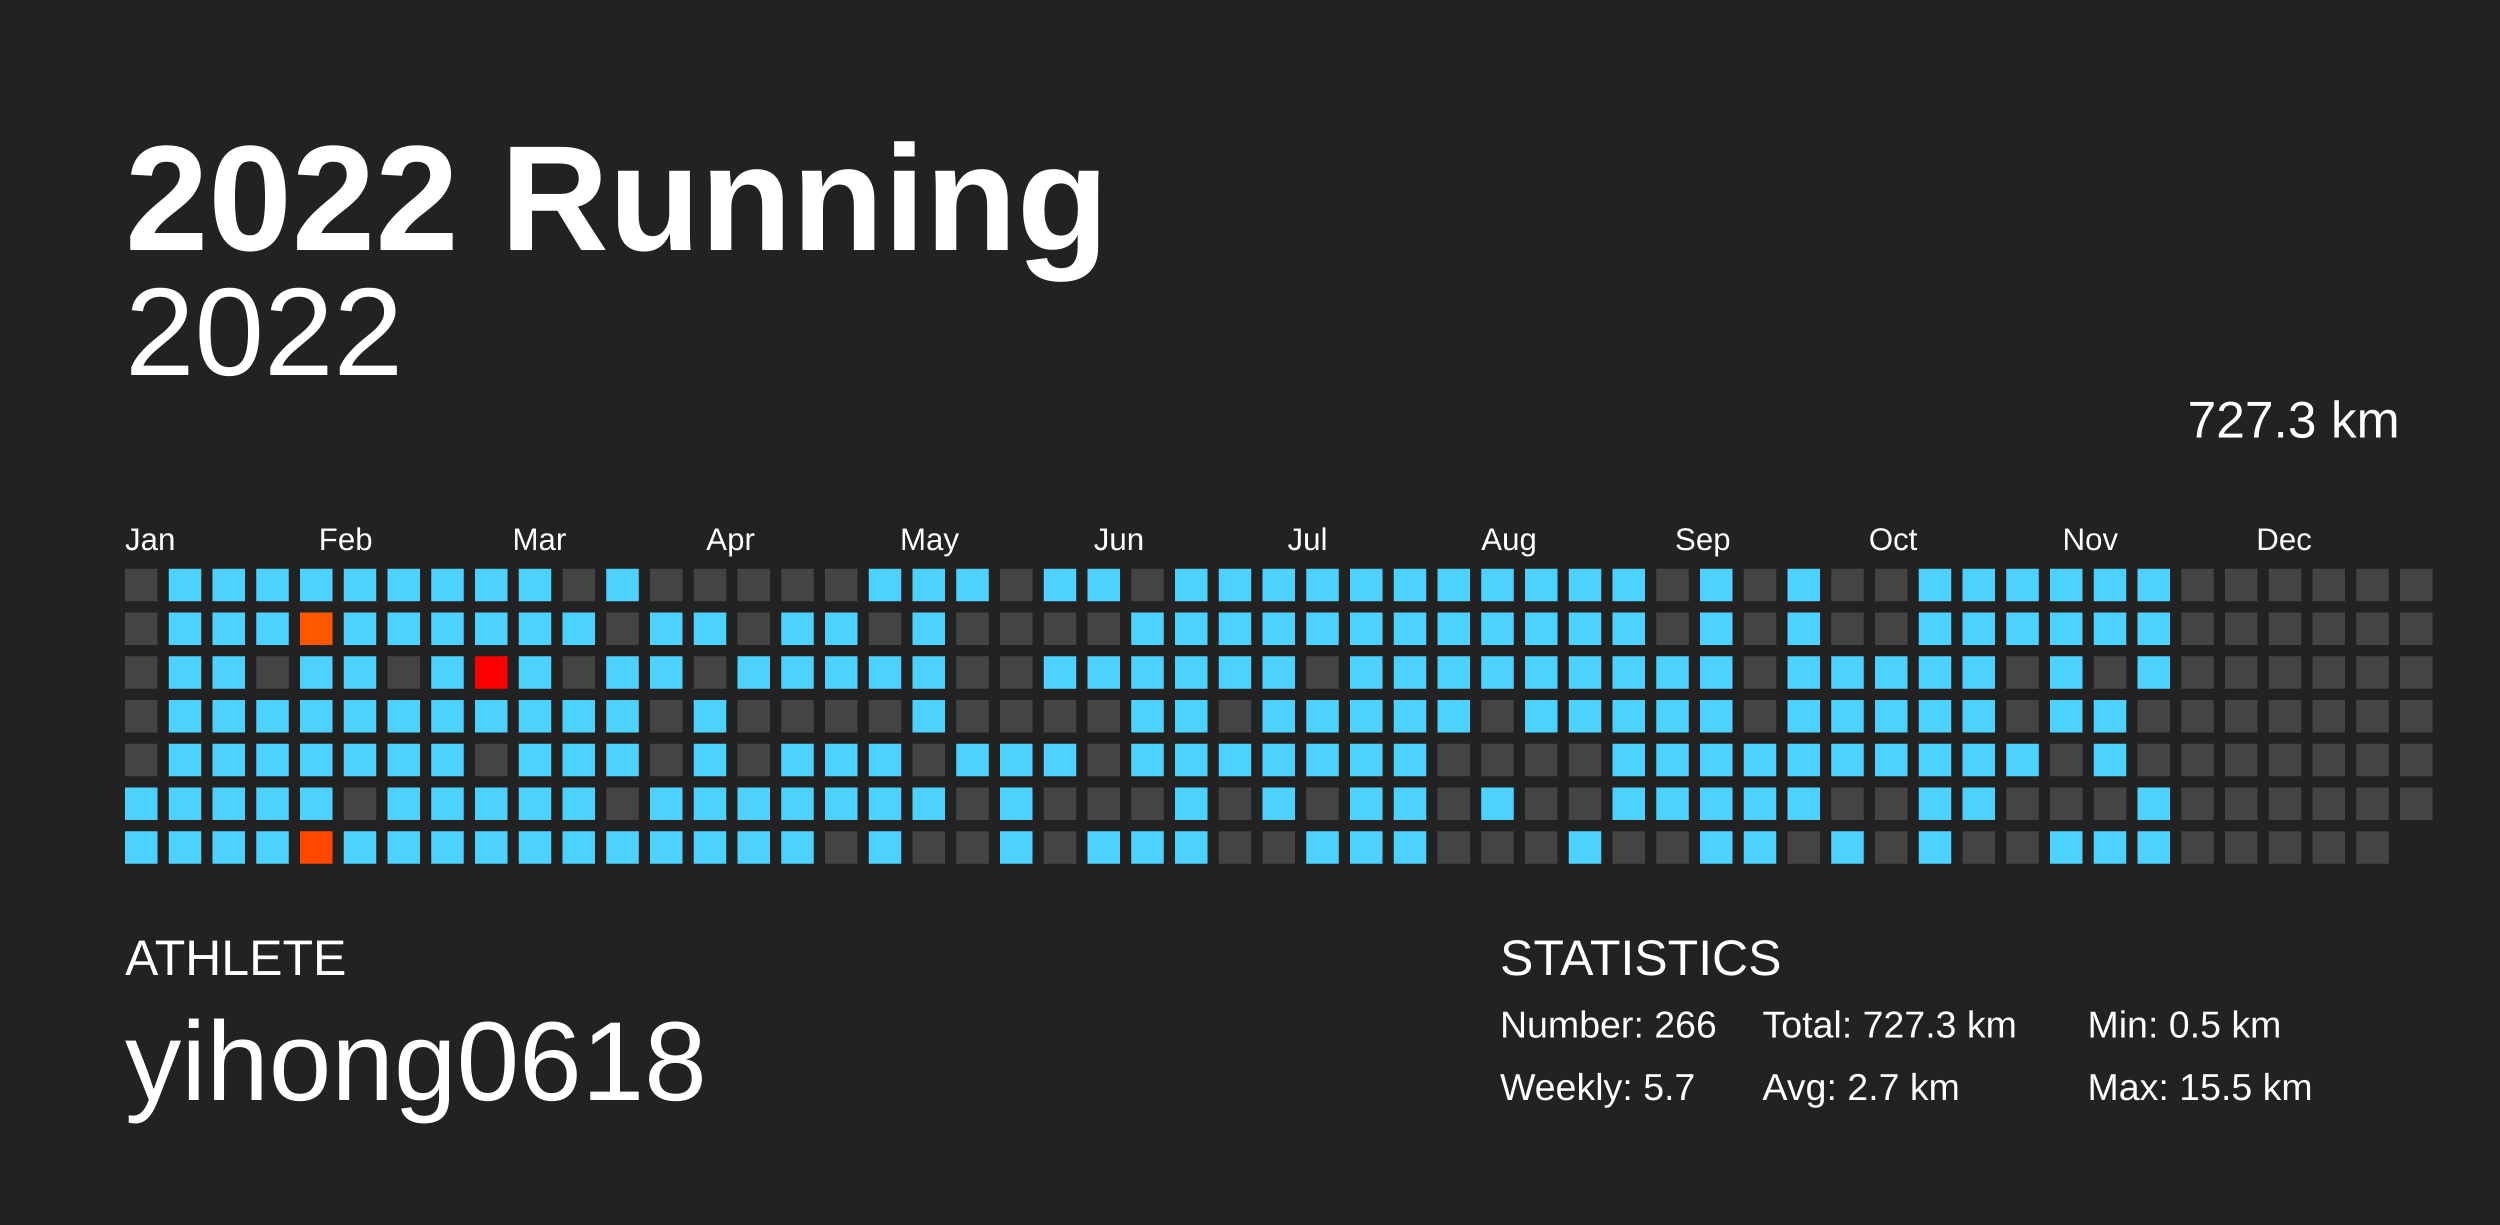
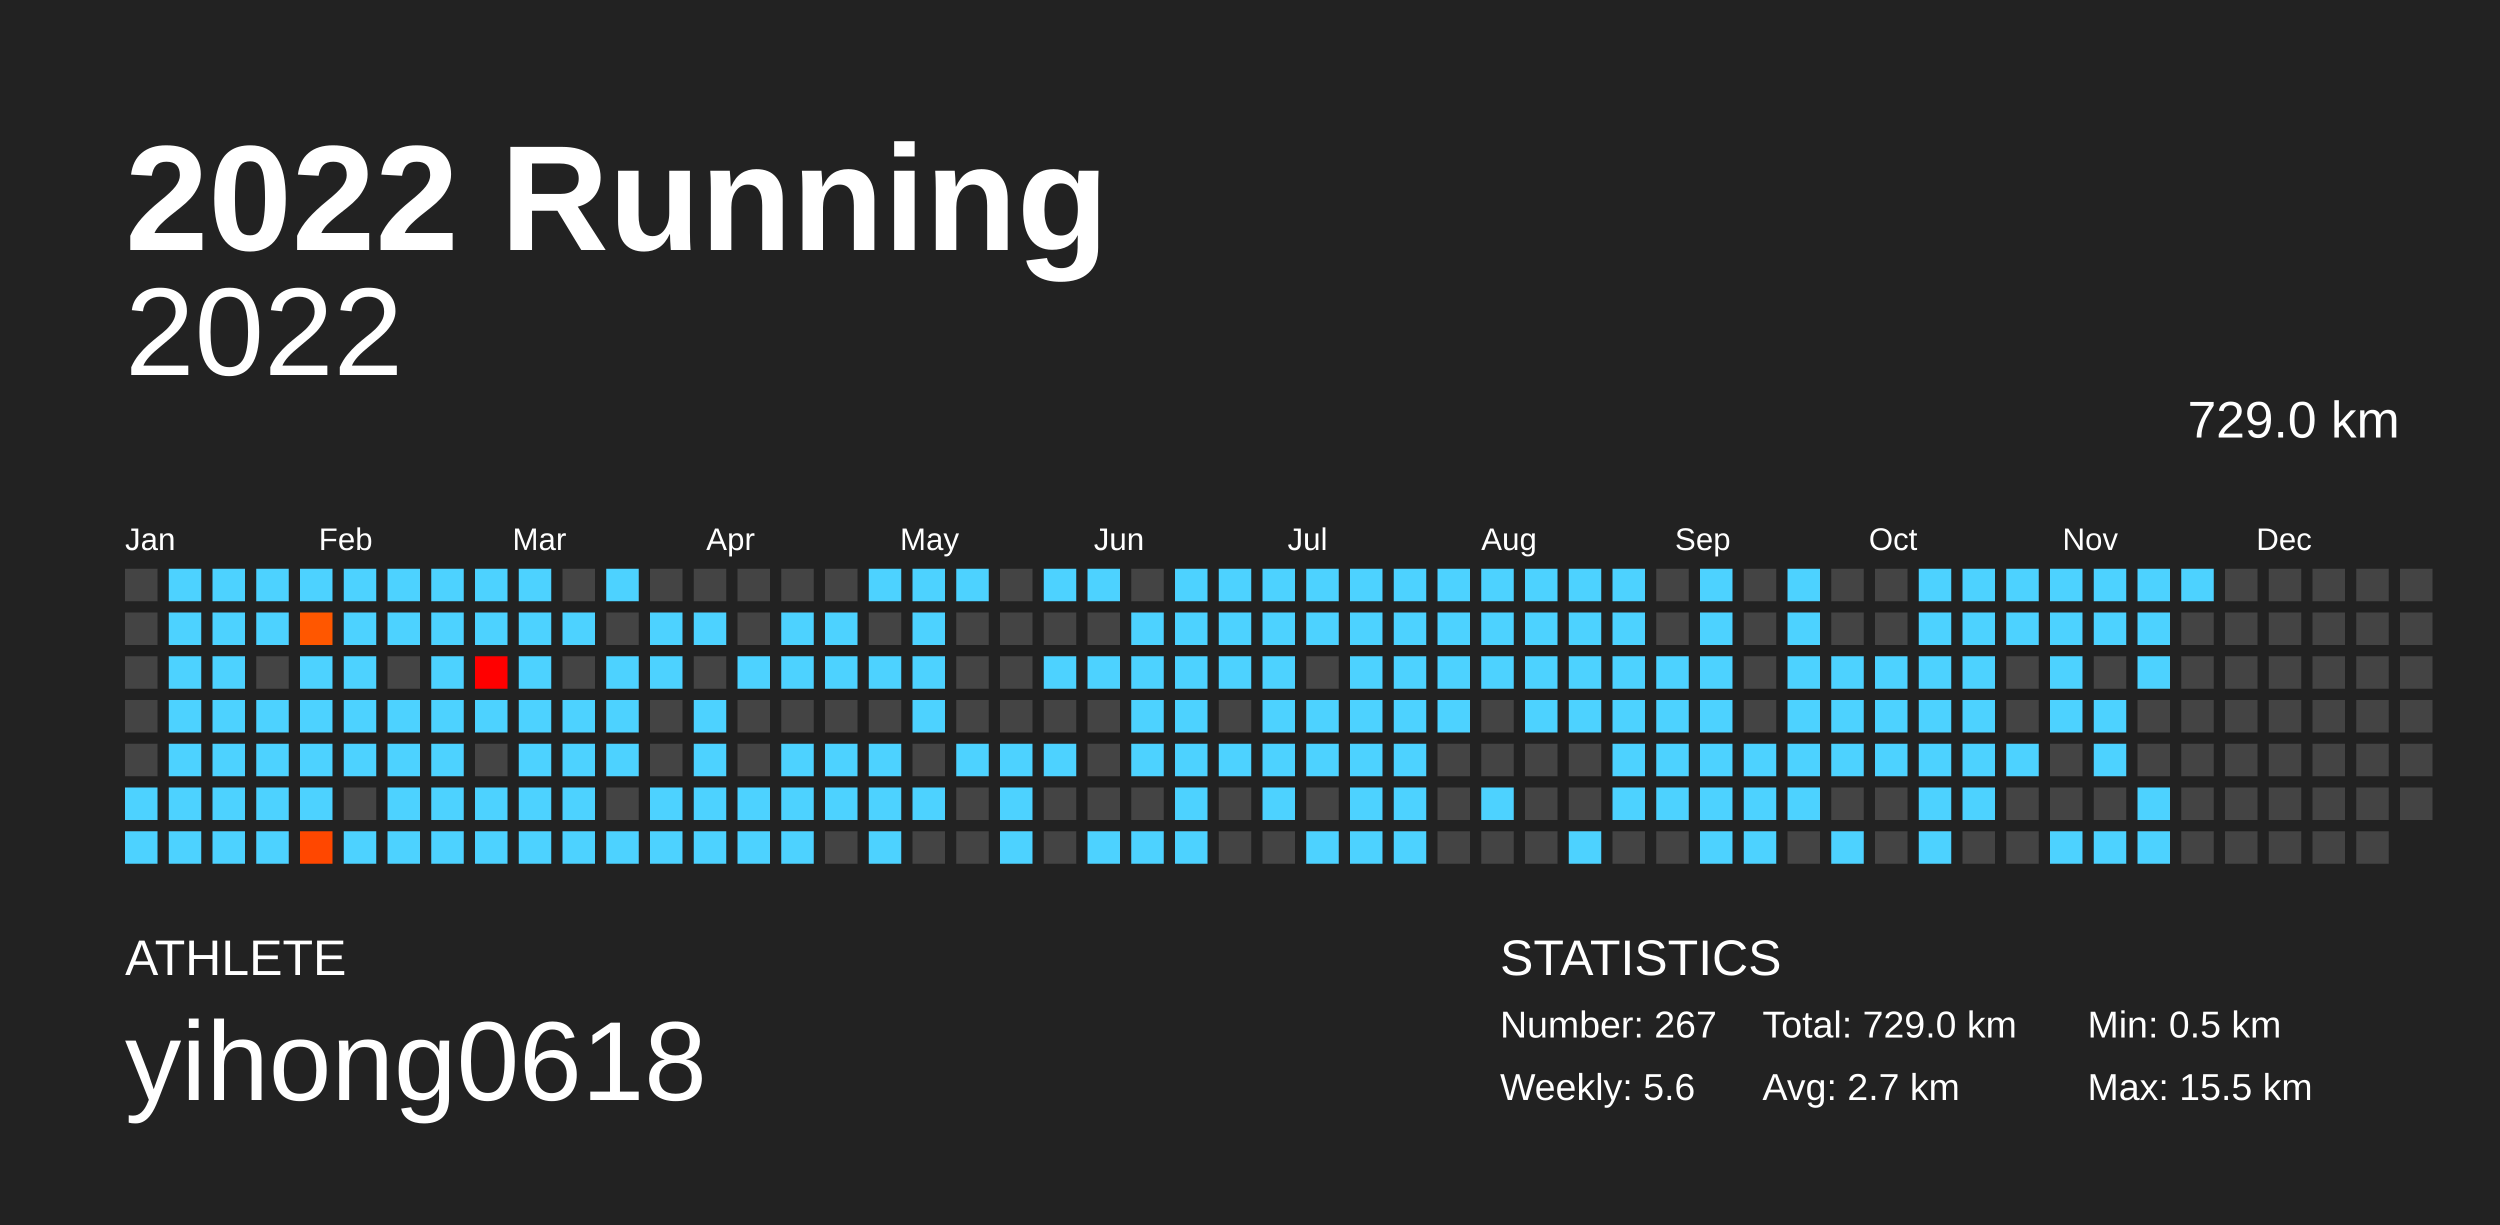
<svg xmlns="http://www.w3.org/2000/svg" baseProfile="full" height="98mm" version="1.1" viewBox="0,0,200,98" width="200mm">
  <defs />
  <rect fill="#222222" height="98" width="200" x="0" y="0" />
  <text fill="#FFFFFF" style="font-size:12px; font-family:Arial; font-weight:bold;" x="10" y="20">2022 Running</text>
  <text fill="#FFFFFF" style="font-size:4px; font-family:Arial" x="10" y="78">ATHLETE</text>
  <text fill="#FFFFFF" style="font-size:9px; font-family:Arial" x="10" y="88">yihong0618</text>
  <text fill="#FFFFFF" style="font-size:4px; font-family:Arial" x="120" y="78">STATISTICS</text>
-   <text fill="#FFFFFF" style="font-size:3px; font-family:Arial" x="120" y="83">Number: 266</text>
-   <text fill="#FFFFFF" style="font-size:3px; font-family:Arial" x="120" y="88">Weekly: 5.7</text>
-   <text fill="#FFFFFF" style="font-size:3px; font-family:Arial" x="141" y="83">Total: 727.3 km</text>
+   <text fill="#FFFFFF" style="font-size:3px; font-family:Arial" x="120" y="83">Number: 267</text>
+   <text fill="#FFFFFF" style="font-size:3px; font-family:Arial" x="120" y="88">Weekly: 5.6</text>
+   <text fill="#FFFFFF" style="font-size:3px; font-family:Arial" x="141" y="83">Total: 729.0 km</text>
  <text fill="#FFFFFF" style="font-size:3px; font-family:Arial" x="141" y="88">Avg: 2.7 km</text>
  <text fill="#FFFFFF" style="font-size:3px; font-family:Arial" x="167" y="83">Min: 0.5 km</text>
  <text fill="#FFFFFF" style="font-size:3px; font-family:Arial" x="167" y="88">Max: 15.5 km</text>
  <text alignment-baseline="hanging" fill="#FFFFFF" style="font-size:10.0px; font-family:Arial;" x="10" y="30">2022</text>
-   <text alignment-baseline="hanging" fill="#FFFFFF" style="font-size:4.125px; font-family:Arial;" x="175" y="35">727.3 km</text>
+   <text alignment-baseline="hanging" fill="#FFFFFF" style="font-size:4.125px; font-family:Arial;" x="175" y="35">729.0 km</text>
  <text fill="#FFFFFF" style="font-size:2.5px; font-family:Arial" x="10.0" y="44">Jan</text>
  <text fill="#FFFFFF" style="font-size:2.5px; font-family:Arial" x="25.5" y="44">Feb</text>
  <text fill="#FFFFFF" style="font-size:2.5px; font-family:Arial" x="41.0" y="44">Mar</text>
  <text fill="#FFFFFF" style="font-size:2.5px; font-family:Arial" x="56.5" y="44">Apr</text>
  <text fill="#FFFFFF" style="font-size:2.5px; font-family:Arial" x="72.0" y="44">May</text>
  <text fill="#FFFFFF" style="font-size:2.5px; font-family:Arial" x="87.5" y="44">Jun</text>
  <text fill="#FFFFFF" style="font-size:2.5px; font-family:Arial" x="103.0" y="44">Jul</text>
  <text fill="#FFFFFF" style="font-size:2.5px; font-family:Arial" x="118.5" y="44">Aug</text>
  <text fill="#FFFFFF" style="font-size:2.5px; font-family:Arial" x="134.0" y="44">Sep</text>
  <text fill="#FFFFFF" style="font-size:2.5px; font-family:Arial" x="149.5" y="44">Oct</text>
  <text fill="#FFFFFF" style="font-size:2.5px; font-family:Arial" x="165.0" y="44">Nov</text>
  <text fill="#FFFFFF" style="font-size:2.5px; font-family:Arial" x="180.5" y="44">Dec</text>
  <rect fill="#444444" height="2.6" width="2.6" x="10.0" y="45.5" />
  <rect fill="#444444" height="2.6" width="2.6" x="10.0" y="49.0" />
  <rect fill="#444444" height="2.6" width="2.6" x="10.0" y="52.5" />
  <rect fill="#444444" height="2.6" width="2.6" x="10.0" y="56.0" />
  <rect fill="#444444" height="2.6" width="2.6" x="10.0" y="59.5" />
  <rect fill="#4dd2ff" height="2.6" width="2.6" x="10.0" y="63.0" />
  <rect fill="#4dd2ff" height="2.6" width="2.6" x="10.0" y="66.5" />
  <rect fill="#4dd2ff" height="2.6" width="2.6" x="13.5" y="45.5" />
  <rect fill="#4dd2ff" height="2.6" width="2.6" x="13.5" y="49.0" />
  <rect fill="#4dd2ff" height="2.6" width="2.6" x="13.5" y="52.5" />
  <rect fill="#4dd2ff" height="2.6" width="2.6" x="13.5" y="56.0" />
  <rect fill="#4dd2ff" height="2.6" width="2.6" x="13.5" y="59.5" />
  <rect fill="#4dd2ff" height="2.6" width="2.6" x="13.5" y="63.0" />
  <rect fill="#4dd2ff" height="2.6" width="2.6" x="13.5" y="66.5" />
  <rect fill="#4dd2ff" height="2.6" width="2.6" x="17.0" y="45.5" />
  <rect fill="#4dd2ff" height="2.6" width="2.6" x="17.0" y="49.0" />
  <rect fill="#4dd2ff" height="2.6" width="2.6" x="17.0" y="52.5" />
  <rect fill="#4dd2ff" height="2.6" width="2.6" x="17.0" y="56.0" />
  <rect fill="#4dd2ff" height="2.6" width="2.6" x="17.0" y="59.5" />
  <rect fill="#4dd2ff" height="2.6" width="2.6" x="17.0" y="63.0" />
  <rect fill="#4dd2ff" height="2.6" width="2.6" x="17.0" y="66.5" />
  <rect fill="#4dd2ff" height="2.6" width="2.6" x="20.5" y="45.5" />
  <rect fill="#4dd2ff" height="2.6" width="2.6" x="20.5" y="49.0" />
  <rect fill="#444444" height="2.6" width="2.6" x="20.5" y="52.5" />
  <rect fill="#4dd2ff" height="2.6" width="2.6" x="20.5" y="56.0" />
  <rect fill="#4dd2ff" height="2.6" width="2.6" x="20.5" y="59.5" />
  <rect fill="#4dd2ff" height="2.6" width="2.6" x="20.5" y="63.0" />
  <rect fill="#4dd2ff" height="2.6" width="2.6" x="20.5" y="66.5" />
  <rect fill="#4dd2ff" height="2.6" width="2.6" x="24.0" y="45.5" />
  <rect fill="#ff5700" height="2.6" width="2.6" x="24.0" y="49.0" />
  <rect fill="#4dd2ff" height="2.6" width="2.6" x="24.0" y="52.5" />
  <rect fill="#4dd2ff" height="2.6" width="2.6" x="24.0" y="56.0" />
  <rect fill="#4dd2ff" height="2.6" width="2.6" x="24.0" y="59.5" />
  <rect fill="#4dd2ff" height="2.6" width="2.6" x="24.0" y="63.0" />
  <rect fill="#ff4700" height="2.6" width="2.6" x="24.0" y="66.5" />
  <rect fill="#4dd2ff" height="2.6" width="2.6" x="27.5" y="45.5" />
  <rect fill="#4dd2ff" height="2.6" width="2.6" x="27.5" y="49.0" />
  <rect fill="#4dd2ff" height="2.6" width="2.6" x="27.5" y="52.5" />
  <rect fill="#4dd2ff" height="2.6" width="2.6" x="27.5" y="56.0" />
  <rect fill="#4dd2ff" height="2.6" width="2.6" x="27.5" y="59.5" />
  <rect fill="#444444" height="2.6" width="2.6" x="27.5" y="63.0" />
  <rect fill="#4dd2ff" height="2.6" width="2.6" x="27.5" y="66.5" />
  <rect fill="#4dd2ff" height="2.6" width="2.6" x="31.0" y="45.5" />
  <rect fill="#4dd2ff" height="2.6" width="2.6" x="31.0" y="49.0" />
  <rect fill="#444444" height="2.6" width="2.6" x="31.0" y="52.5" />
  <rect fill="#4dd2ff" height="2.6" width="2.6" x="31.0" y="56.0" />
  <rect fill="#4dd2ff" height="2.6" width="2.6" x="31.0" y="59.5" />
  <rect fill="#4dd2ff" height="2.6" width="2.6" x="31.0" y="63.0" />
  <rect fill="#4dd2ff" height="2.6" width="2.6" x="31.0" y="66.5" />
  <rect fill="#4dd2ff" height="2.6" width="2.6" x="34.5" y="45.5" />
  <rect fill="#4dd2ff" height="2.6" width="2.6" x="34.5" y="49.0" />
  <rect fill="#4dd2ff" height="2.6" width="2.6" x="34.5" y="52.5" />
  <rect fill="#4dd2ff" height="2.6" width="2.6" x="34.5" y="56.0" />
  <rect fill="#4dd2ff" height="2.6" width="2.6" x="34.5" y="59.5" />
  <rect fill="#4dd2ff" height="2.6" width="2.6" x="34.5" y="63.0" />
  <rect fill="#4dd2ff" height="2.6" width="2.6" x="34.5" y="66.5" />
  <rect fill="#4dd2ff" height="2.6" width="2.6" x="38.0" y="45.5" />
  <rect fill="#4dd2ff" height="2.6" width="2.6" x="38.0" y="49.0" />
  <rect fill="#ff0000" height="2.6" width="2.6" x="38.0" y="52.5" />
  <rect fill="#4dd2ff" height="2.6" width="2.6" x="38.0" y="56.0" />
  <rect fill="#444444" height="2.6" width="2.6" x="38.0" y="59.5" />
  <rect fill="#4dd2ff" height="2.6" width="2.6" x="38.0" y="63.0" />
  <rect fill="#4dd2ff" height="2.6" width="2.6" x="38.0" y="66.5" />
  <rect fill="#4dd2ff" height="2.6" width="2.6" x="41.5" y="45.5" />
  <rect fill="#4dd2ff" height="2.6" width="2.6" x="41.5" y="49.0" />
  <rect fill="#4dd2ff" height="2.6" width="2.6" x="41.5" y="52.5" />
  <rect fill="#4dd2ff" height="2.6" width="2.6" x="41.5" y="56.0" />
  <rect fill="#4dd2ff" height="2.6" width="2.6" x="41.5" y="59.5" />
  <rect fill="#4dd2ff" height="2.6" width="2.6" x="41.5" y="63.0" />
  <rect fill="#4dd2ff" height="2.6" width="2.6" x="41.5" y="66.5" />
  <rect fill="#444444" height="2.6" width="2.6" x="45.0" y="45.5" />
  <rect fill="#4dd2ff" height="2.6" width="2.6" x="45.0" y="49.0" />
  <rect fill="#444444" height="2.6" width="2.6" x="45.0" y="52.5" />
  <rect fill="#4dd2ff" height="2.6" width="2.6" x="45.0" y="56.0" />
  <rect fill="#4dd2ff" height="2.6" width="2.6" x="45.0" y="59.5" />
  <rect fill="#4dd2ff" height="2.6" width="2.6" x="45.0" y="63.0" />
  <rect fill="#4dd2ff" height="2.6" width="2.6" x="45.0" y="66.5" />
  <rect fill="#4dd2ff" height="2.6" width="2.6" x="48.5" y="45.5" />
  <rect fill="#444444" height="2.6" width="2.6" x="48.5" y="49.0" />
  <rect fill="#4dd2ff" height="2.6" width="2.6" x="48.5" y="52.5" />
  <rect fill="#4dd2ff" height="2.6" width="2.6" x="48.5" y="56.0" />
  <rect fill="#4dd2ff" height="2.6" width="2.6" x="48.5" y="59.5" />
  <rect fill="#444444" height="2.6" width="2.6" x="48.5" y="63.0" />
  <rect fill="#4dd2ff" height="2.6" width="2.6" x="48.5" y="66.5" />
  <rect fill="#444444" height="2.6" width="2.6" x="52.0" y="45.5" />
  <rect fill="#4dd2ff" height="2.6" width="2.6" x="52.0" y="49.0" />
  <rect fill="#4dd2ff" height="2.6" width="2.6" x="52.0" y="52.5" />
  <rect fill="#444444" height="2.6" width="2.6" x="52.0" y="56.0" />
  <rect fill="#444444" height="2.6" width="2.6" x="52.0" y="59.5" />
  <rect fill="#4dd2ff" height="2.6" width="2.6" x="52.0" y="63.0" />
  <rect fill="#4dd2ff" height="2.6" width="2.6" x="52.0" y="66.5" />
  <rect fill="#444444" height="2.6" width="2.6" x="55.5" y="45.5" />
  <rect fill="#4dd2ff" height="2.6" width="2.6" x="55.5" y="49.0" />
  <rect fill="#444444" height="2.6" width="2.6" x="55.5" y="52.5" />
  <rect fill="#4dd2ff" height="2.6" width="2.6" x="55.5" y="56.0" />
  <rect fill="#4dd2ff" height="2.6" width="2.6" x="55.5" y="59.5" />
  <rect fill="#4dd2ff" height="2.6" width="2.6" x="55.5" y="63.0" />
  <rect fill="#4dd2ff" height="2.6" width="2.6" x="55.5" y="66.5" />
  <rect fill="#444444" height="2.6" width="2.6" x="59.0" y="45.5" />
  <rect fill="#444444" height="2.6" width="2.6" x="59.0" y="49.0" />
  <rect fill="#4dd2ff" height="2.6" width="2.6" x="59.0" y="52.5" />
  <rect fill="#444444" height="2.6" width="2.6" x="59.0" y="56.0" />
  <rect fill="#444444" height="2.6" width="2.6" x="59.0" y="59.5" />
  <rect fill="#4dd2ff" height="2.6" width="2.6" x="59.0" y="63.0" />
  <rect fill="#4dd2ff" height="2.6" width="2.6" x="59.0" y="66.5" />
  <rect fill="#444444" height="2.6" width="2.6" x="62.5" y="45.5" />
  <rect fill="#4dd2ff" height="2.6" width="2.6" x="62.5" y="49.0" />
  <rect fill="#4dd2ff" height="2.6" width="2.6" x="62.5" y="52.5" />
  <rect fill="#444444" height="2.6" width="2.6" x="62.5" y="56.0" />
  <rect fill="#4dd2ff" height="2.6" width="2.6" x="62.5" y="59.5" />
  <rect fill="#4dd2ff" height="2.6" width="2.6" x="62.5" y="63.0" />
  <rect fill="#4dd2ff" height="2.6" width="2.6" x="62.5" y="66.5" />
  <rect fill="#444444" height="2.6" width="2.6" x="66.0" y="45.5" />
  <rect fill="#4dd2ff" height="2.6" width="2.6" x="66.0" y="49.0" />
  <rect fill="#4dd2ff" height="2.6" width="2.6" x="66.0" y="52.5" />
  <rect fill="#444444" height="2.6" width="2.6" x="66.0" y="56.0" />
  <rect fill="#4dd2ff" height="2.6" width="2.6" x="66.0" y="59.5" />
  <rect fill="#4dd2ff" height="2.6" width="2.6" x="66.0" y="63.0" />
  <rect fill="#444444" height="2.6" width="2.6" x="66.0" y="66.5" />
  <rect fill="#4dd2ff" height="2.6" width="2.6" x="69.5" y="45.5" />
  <rect fill="#444444" height="2.6" width="2.6" x="69.5" y="49.0" />
  <rect fill="#4dd2ff" height="2.6" width="2.6" x="69.5" y="52.5" />
  <rect fill="#444444" height="2.6" width="2.6" x="69.5" y="56.0" />
  <rect fill="#4dd2ff" height="2.6" width="2.6" x="69.5" y="59.5" />
  <rect fill="#4dd2ff" height="2.6" width="2.6" x="69.5" y="63.0" />
  <rect fill="#4dd2ff" height="2.6" width="2.6" x="69.5" y="66.5" />
  <rect fill="#4dd2ff" height="2.6" width="2.6" x="73.0" y="45.5" />
  <rect fill="#4dd2ff" height="2.6" width="2.6" x="73.0" y="49.0" />
  <rect fill="#4dd2ff" height="2.6" width="2.6" x="73.0" y="52.5" />
  <rect fill="#4dd2ff" height="2.6" width="2.6" x="73.0" y="56.0" />
  <rect fill="#444444" height="2.6" width="2.6" x="73.0" y="59.5" />
  <rect fill="#4dd2ff" height="2.6" width="2.6" x="73.0" y="63.0" />
  <rect fill="#444444" height="2.6" width="2.6" x="73.0" y="66.5" />
  <rect fill="#4dd2ff" height="2.6" width="2.6" x="76.5" y="45.5" />
  <rect fill="#444444" height="2.6" width="2.6" x="76.5" y="49.0" />
  <rect fill="#444444" height="2.6" width="2.6" x="76.5" y="52.5" />
  <rect fill="#444444" height="2.6" width="2.6" x="76.5" y="56.0" />
  <rect fill="#4dd2ff" height="2.6" width="2.6" x="76.5" y="59.5" />
  <rect fill="#444444" height="2.6" width="2.6" x="76.5" y="63.0" />
  <rect fill="#444444" height="2.6" width="2.6" x="76.5" y="66.5" />
  <rect fill="#444444" height="2.6" width="2.6" x="80.0" y="45.5" />
  <rect fill="#444444" height="2.6" width="2.6" x="80.0" y="49.0" />
  <rect fill="#444444" height="2.6" width="2.6" x="80.0" y="52.5" />
  <rect fill="#444444" height="2.6" width="2.6" x="80.0" y="56.0" />
  <rect fill="#4dd2ff" height="2.6" width="2.6" x="80.0" y="59.5" />
  <rect fill="#4dd2ff" height="2.6" width="2.6" x="80.0" y="63.0" />
  <rect fill="#4dd2ff" height="2.6" width="2.6" x="80.0" y="66.5" />
  <rect fill="#4dd2ff" height="2.6" width="2.6" x="83.5" y="45.5" />
  <rect fill="#444444" height="2.6" width="2.6" x="83.5" y="49.0" />
  <rect fill="#4dd2ff" height="2.6" width="2.6" x="83.5" y="52.5" />
  <rect fill="#444444" height="2.6" width="2.6" x="83.5" y="56.0" />
  <rect fill="#4dd2ff" height="2.6" width="2.6" x="83.5" y="59.5" />
  <rect fill="#444444" height="2.6" width="2.6" x="83.5" y="63.0" />
  <rect fill="#444444" height="2.6" width="2.6" x="83.5" y="66.5" />
  <rect fill="#4dd2ff" height="2.6" width="2.6" x="87.0" y="45.5" />
  <rect fill="#444444" height="2.6" width="2.6" x="87.0" y="49.0" />
  <rect fill="#4dd2ff" height="2.6" width="2.6" x="87.0" y="52.5" />
  <rect fill="#444444" height="2.6" width="2.6" x="87.0" y="56.0" />
  <rect fill="#444444" height="2.6" width="2.6" x="87.0" y="59.5" />
  <rect fill="#444444" height="2.6" width="2.6" x="87.0" y="63.0" />
  <rect fill="#4dd2ff" height="2.6" width="2.6" x="87.0" y="66.5" />
  <rect fill="#444444" height="2.6" width="2.6" x="90.5" y="45.5" />
  <rect fill="#4dd2ff" height="2.6" width="2.6" x="90.5" y="49.0" />
  <rect fill="#4dd2ff" height="2.6" width="2.6" x="90.5" y="52.5" />
  <rect fill="#4dd2ff" height="2.6" width="2.6" x="90.5" y="56.0" />
  <rect fill="#4dd2ff" height="2.6" width="2.6" x="90.5" y="59.5" />
  <rect fill="#444444" height="2.6" width="2.6" x="90.5" y="63.0" />
  <rect fill="#4dd2ff" height="2.6" width="2.6" x="90.5" y="66.5" />
  <rect fill="#4dd2ff" height="2.6" width="2.6" x="94.0" y="45.5" />
  <rect fill="#4dd2ff" height="2.6" width="2.6" x="94.0" y="49.0" />
  <rect fill="#4dd2ff" height="2.6" width="2.6" x="94.0" y="52.5" />
  <rect fill="#4dd2ff" height="2.6" width="2.6" x="94.0" y="56.0" />
  <rect fill="#4dd2ff" height="2.6" width="2.6" x="94.0" y="59.5" />
  <rect fill="#4dd2ff" height="2.6" width="2.6" x="94.0" y="63.0" />
  <rect fill="#4dd2ff" height="2.6" width="2.6" x="94.0" y="66.5" />
  <rect fill="#4dd2ff" height="2.6" width="2.6" x="97.5" y="45.5" />
  <rect fill="#4dd2ff" height="2.6" width="2.6" x="97.5" y="49.0" />
  <rect fill="#4dd2ff" height="2.6" width="2.6" x="97.5" y="52.5" />
  <rect fill="#444444" height="2.6" width="2.6" x="97.5" y="56.0" />
  <rect fill="#4dd2ff" height="2.6" width="2.6" x="97.5" y="59.5" />
  <rect fill="#444444" height="2.6" width="2.6" x="97.5" y="63.0" />
  <rect fill="#444444" height="2.6" width="2.6" x="97.5" y="66.5" />
  <rect fill="#4dd2ff" height="2.6" width="2.6" x="101.0" y="45.5" />
  <rect fill="#4dd2ff" height="2.6" width="2.6" x="101.0" y="49.0" />
  <rect fill="#4dd2ff" height="2.6" width="2.6" x="101.0" y="52.5" />
  <rect fill="#4dd2ff" height="2.6" width="2.6" x="101.0" y="56.0" />
  <rect fill="#4dd2ff" height="2.6" width="2.6" x="101.0" y="59.5" />
  <rect fill="#4dd2ff" height="2.6" width="2.6" x="101.0" y="63.0" />
  <rect fill="#444444" height="2.6" width="2.6" x="101.0" y="66.5" />
  <rect fill="#4dd2ff" height="2.6" width="2.6" x="104.5" y="45.5" />
  <rect fill="#4dd2ff" height="2.6" width="2.6" x="104.5" y="49.0" />
  <rect fill="#444444" height="2.6" width="2.6" x="104.5" y="52.5" />
  <rect fill="#4dd2ff" height="2.6" width="2.6" x="104.5" y="56.0" />
  <rect fill="#4dd2ff" height="2.6" width="2.6" x="104.5" y="59.5" />
  <rect fill="#444444" height="2.6" width="2.6" x="104.5" y="63.0" />
  <rect fill="#4dd2ff" height="2.6" width="2.6" x="104.5" y="66.5" />
  <rect fill="#4dd2ff" height="2.6" width="2.6" x="108.0" y="45.5" />
  <rect fill="#4dd2ff" height="2.6" width="2.6" x="108.0" y="49.0" />
  <rect fill="#4dd2ff" height="2.6" width="2.6" x="108.0" y="52.5" />
  <rect fill="#4dd2ff" height="2.6" width="2.6" x="108.0" y="56.0" />
  <rect fill="#4dd2ff" height="2.6" width="2.6" x="108.0" y="59.5" />
  <rect fill="#4dd2ff" height="2.6" width="2.6" x="108.0" y="63.0" />
  <rect fill="#4dd2ff" height="2.6" width="2.6" x="108.0" y="66.5" />
  <rect fill="#4dd2ff" height="2.6" width="2.6" x="111.5" y="45.5" />
  <rect fill="#4dd2ff" height="2.6" width="2.6" x="111.5" y="49.0" />
  <rect fill="#4dd2ff" height="2.6" width="2.6" x="111.5" y="52.5" />
  <rect fill="#4dd2ff" height="2.6" width="2.6" x="111.5" y="56.0" />
  <rect fill="#4dd2ff" height="2.6" width="2.6" x="111.5" y="59.5" />
  <rect fill="#4dd2ff" height="2.6" width="2.6" x="111.5" y="63.0" />
  <rect fill="#4dd2ff" height="2.6" width="2.6" x="111.5" y="66.5" />
  <rect fill="#4dd2ff" height="2.6" width="2.6" x="115.0" y="45.5" />
  <rect fill="#4dd2ff" height="2.6" width="2.6" x="115.0" y="49.0" />
  <rect fill="#4dd2ff" height="2.6" width="2.6" x="115.0" y="52.5" />
  <rect fill="#4dd2ff" height="2.6" width="2.6" x="115.0" y="56.0" />
  <rect fill="#444444" height="2.6" width="2.6" x="115.0" y="59.5" />
  <rect fill="#444444" height="2.6" width="2.6" x="115.0" y="63.0" />
  <rect fill="#444444" height="2.6" width="2.6" x="115.0" y="66.5" />
  <rect fill="#4dd2ff" height="2.6" width="2.6" x="118.5" y="45.5" />
  <rect fill="#4dd2ff" height="2.6" width="2.6" x="118.5" y="49.0" />
  <rect fill="#4dd2ff" height="2.6" width="2.6" x="118.5" y="52.5" />
  <rect fill="#444444" height="2.6" width="2.6" x="118.5" y="56.0" />
  <rect fill="#444444" height="2.6" width="2.6" x="118.5" y="59.5" />
  <rect fill="#4dd2ff" height="2.6" width="2.6" x="118.5" y="63.0" />
  <rect fill="#444444" height="2.6" width="2.6" x="118.5" y="66.5" />
  <rect fill="#4dd2ff" height="2.6" width="2.6" x="122.0" y="45.5" />
  <rect fill="#4dd2ff" height="2.6" width="2.6" x="122.0" y="49.0" />
  <rect fill="#4dd2ff" height="2.6" width="2.6" x="122.0" y="52.5" />
  <rect fill="#4dd2ff" height="2.6" width="2.6" x="122.0" y="56.0" />
  <rect fill="#444444" height="2.6" width="2.6" x="122.0" y="59.5" />
  <rect fill="#444444" height="2.6" width="2.6" x="122.0" y="63.0" />
  <rect fill="#444444" height="2.6" width="2.6" x="122.0" y="66.5" />
  <rect fill="#4dd2ff" height="2.6" width="2.6" x="125.5" y="45.5" />
  <rect fill="#4dd2ff" height="2.6" width="2.6" x="125.5" y="49.0" />
  <rect fill="#4dd2ff" height="2.6" width="2.6" x="125.5" y="52.5" />
  <rect fill="#4dd2ff" height="2.6" width="2.6" x="125.5" y="56.0" />
  <rect fill="#444444" height="2.6" width="2.6" x="125.5" y="59.5" />
  <rect fill="#444444" height="2.6" width="2.6" x="125.5" y="63.0" />
  <rect fill="#4dd2ff" height="2.6" width="2.6" x="125.5" y="66.5" />
  <rect fill="#4dd2ff" height="2.6" width="2.6" x="129.0" y="45.5" />
  <rect fill="#4dd2ff" height="2.6" width="2.6" x="129.0" y="49.0" />
  <rect fill="#4dd2ff" height="2.6" width="2.6" x="129.0" y="52.5" />
  <rect fill="#4dd2ff" height="2.6" width="2.6" x="129.0" y="56.0" />
  <rect fill="#4dd2ff" height="2.6" width="2.6" x="129.0" y="59.5" />
  <rect fill="#4dd2ff" height="2.6" width="2.6" x="129.0" y="63.0" />
  <rect fill="#444444" height="2.6" width="2.6" x="129.0" y="66.5" />
  <rect fill="#444444" height="2.6" width="2.6" x="132.5" y="45.5" />
  <rect fill="#444444" height="2.6" width="2.6" x="132.5" y="49.0" />
  <rect fill="#4dd2ff" height="2.6" width="2.6" x="132.5" y="52.5" />
  <rect fill="#4dd2ff" height="2.6" width="2.6" x="132.5" y="56.0" />
  <rect fill="#4dd2ff" height="2.6" width="2.6" x="132.5" y="59.5" />
  <rect fill="#4dd2ff" height="2.6" width="2.6" x="132.5" y="63.0" />
  <rect fill="#444444" height="2.6" width="2.6" x="132.5" y="66.5" />
  <rect fill="#4dd2ff" height="2.6" width="2.6" x="136.0" y="45.5" />
  <rect fill="#4dd2ff" height="2.6" width="2.6" x="136.0" y="49.0" />
  <rect fill="#4dd2ff" height="2.6" width="2.6" x="136.0" y="52.5" />
  <rect fill="#4dd2ff" height="2.6" width="2.6" x="136.0" y="56.0" />
  <rect fill="#4dd2ff" height="2.6" width="2.6" x="136.0" y="59.5" />
  <rect fill="#4dd2ff" height="2.6" width="2.6" x="136.0" y="63.0" />
  <rect fill="#4dd2ff" height="2.6" width="2.6" x="136.0" y="66.5" />
  <rect fill="#444444" height="2.6" width="2.6" x="139.5" y="45.5" />
  <rect fill="#444444" height="2.6" width="2.6" x="139.5" y="49.0" />
  <rect fill="#444444" height="2.6" width="2.6" x="139.5" y="52.5" />
  <rect fill="#444444" height="2.6" width="2.6" x="139.5" y="56.0" />
  <rect fill="#4dd2ff" height="2.6" width="2.6" x="139.5" y="59.5" />
  <rect fill="#4dd2ff" height="2.6" width="2.6" x="139.5" y="63.0" />
  <rect fill="#4dd2ff" height="2.6" width="2.6" x="139.5" y="66.5" />
  <rect fill="#4dd2ff" height="2.6" width="2.6" x="143.0" y="45.5" />
  <rect fill="#4dd2ff" height="2.6" width="2.6" x="143.0" y="49.0" />
  <rect fill="#4dd2ff" height="2.6" width="2.6" x="143.0" y="52.5" />
  <rect fill="#4dd2ff" height="2.6" width="2.6" x="143.0" y="56.0" />
  <rect fill="#4dd2ff" height="2.6" width="2.6" x="143.0" y="59.5" />
  <rect fill="#4dd2ff" height="2.6" width="2.6" x="143.0" y="63.0" />
  <rect fill="#444444" height="2.6" width="2.6" x="143.0" y="66.5" />
  <rect fill="#444444" height="2.6" width="2.6" x="146.5" y="45.5" />
  <rect fill="#444444" height="2.6" width="2.6" x="146.5" y="49.0" />
  <rect fill="#4dd2ff" height="2.6" width="2.6" x="146.5" y="52.5" />
  <rect fill="#4dd2ff" height="2.6" width="2.6" x="146.5" y="56.0" />
  <rect fill="#4dd2ff" height="2.6" width="2.6" x="146.5" y="59.5" />
  <rect fill="#444444" height="2.6" width="2.6" x="146.5" y="63.0" />
  <rect fill="#4dd2ff" height="2.6" width="2.6" x="146.5" y="66.5" />
  <rect fill="#444444" height="2.6" width="2.6" x="150.0" y="45.5" />
  <rect fill="#444444" height="2.6" width="2.6" x="150.0" y="49.0" />
  <rect fill="#4dd2ff" height="2.6" width="2.6" x="150.0" y="52.5" />
  <rect fill="#4dd2ff" height="2.6" width="2.6" x="150.0" y="56.0" />
  <rect fill="#4dd2ff" height="2.6" width="2.6" x="150.0" y="59.5" />
  <rect fill="#444444" height="2.6" width="2.6" x="150.0" y="63.0" />
  <rect fill="#444444" height="2.6" width="2.6" x="150.0" y="66.5" />
  <rect fill="#4dd2ff" height="2.6" width="2.6" x="153.5" y="45.5" />
  <rect fill="#4dd2ff" height="2.6" width="2.6" x="153.5" y="49.0" />
  <rect fill="#4dd2ff" height="2.6" width="2.6" x="153.5" y="52.5" />
  <rect fill="#4dd2ff" height="2.6" width="2.6" x="153.5" y="56.0" />
  <rect fill="#4dd2ff" height="2.6" width="2.6" x="153.5" y="59.5" />
  <rect fill="#4dd2ff" height="2.6" width="2.6" x="153.5" y="63.0" />
  <rect fill="#4dd2ff" height="2.6" width="2.6" x="153.5" y="66.5" />
  <rect fill="#4dd2ff" height="2.6" width="2.6" x="157.0" y="45.5" />
  <rect fill="#4dd2ff" height="2.6" width="2.6" x="157.0" y="49.0" />
  <rect fill="#4dd2ff" height="2.6" width="2.6" x="157.0" y="52.5" />
  <rect fill="#4dd2ff" height="2.6" width="2.6" x="157.0" y="56.0" />
  <rect fill="#4dd2ff" height="2.6" width="2.6" x="157.0" y="59.5" />
  <rect fill="#4dd2ff" height="2.6" width="2.6" x="157.0" y="63.0" />
  <rect fill="#444444" height="2.6" width="2.6" x="157.0" y="66.5" />
  <rect fill="#4dd2ff" height="2.6" width="2.6" x="160.5" y="45.5" />
  <rect fill="#4dd2ff" height="2.6" width="2.6" x="160.5" y="49.0" />
  <rect fill="#444444" height="2.6" width="2.6" x="160.5" y="52.5" />
  <rect fill="#444444" height="2.6" width="2.6" x="160.5" y="56.0" />
  <rect fill="#4dd2ff" height="2.6" width="2.6" x="160.5" y="59.5" />
  <rect fill="#444444" height="2.6" width="2.6" x="160.5" y="63.0" />
  <rect fill="#444444" height="2.6" width="2.6" x="160.5" y="66.5" />
  <rect fill="#4dd2ff" height="2.6" width="2.6" x="164.0" y="45.5" />
  <rect fill="#4dd2ff" height="2.6" width="2.6" x="164.0" y="49.0" />
  <rect fill="#4dd2ff" height="2.6" width="2.6" x="164.0" y="52.5" />
  <rect fill="#4dd2ff" height="2.6" width="2.6" x="164.0" y="56.0" />
  <rect fill="#444444" height="2.6" width="2.6" x="164.0" y="59.5" />
  <rect fill="#444444" height="2.6" width="2.6" x="164.0" y="63.0" />
  <rect fill="#4dd2ff" height="2.6" width="2.6" x="164.0" y="66.5" />
  <rect fill="#4dd2ff" height="2.6" width="2.6" x="167.5" y="45.5" />
  <rect fill="#4dd2ff" height="2.6" width="2.6" x="167.5" y="49.0" />
  <rect fill="#444444" height="2.6" width="2.6" x="167.5" y="52.5" />
  <rect fill="#4dd2ff" height="2.6" width="2.6" x="167.5" y="56.0" />
  <rect fill="#4dd2ff" height="2.6" width="2.6" x="167.5" y="59.5" />
  <rect fill="#444444" height="2.6" width="2.6" x="167.5" y="63.0" />
  <rect fill="#4dd2ff" height="2.6" width="2.6" x="167.5" y="66.5" />
  <rect fill="#4dd2ff" height="2.6" width="2.6" x="171.0" y="45.5" />
  <rect fill="#4dd2ff" height="2.6" width="2.6" x="171.0" y="49.0" />
  <rect fill="#4dd2ff" height="2.6" width="2.6" x="171.0" y="52.5" />
  <rect fill="#444444" height="2.6" width="2.6" x="171.0" y="56.0" />
  <rect fill="#444444" height="2.6" width="2.6" x="171.0" y="59.5" />
  <rect fill="#4dd2ff" height="2.6" width="2.6" x="171.0" y="63.0" />
  <rect fill="#4dd2ff" height="2.6" width="2.6" x="171.0" y="66.5" />
-   <rect fill="#444444" height="2.6" width="2.6" x="174.5" y="45.5" />
+   <rect fill="#4dd2ff" height="2.6" width="2.6" x="174.5" y="45.5" />
  <rect fill="#444444" height="2.6" width="2.6" x="174.5" y="49.0" />
  <rect fill="#444444" height="2.6" width="2.6" x="174.5" y="52.5" />
  <rect fill="#444444" height="2.6" width="2.6" x="174.5" y="56.0" />
  <rect fill="#444444" height="2.6" width="2.6" x="174.5" y="59.5" />
  <rect fill="#444444" height="2.6" width="2.6" x="174.5" y="63.0" />
  <rect fill="#444444" height="2.6" width="2.6" x="174.5" y="66.5" />
  <rect fill="#444444" height="2.6" width="2.6" x="178.0" y="45.5" />
  <rect fill="#444444" height="2.6" width="2.6" x="178.0" y="49.0" />
  <rect fill="#444444" height="2.6" width="2.6" x="178.0" y="52.5" />
  <rect fill="#444444" height="2.6" width="2.6" x="178.0" y="56.0" />
  <rect fill="#444444" height="2.6" width="2.6" x="178.0" y="59.5" />
  <rect fill="#444444" height="2.6" width="2.6" x="178.0" y="63.0" />
  <rect fill="#444444" height="2.6" width="2.6" x="178.0" y="66.5" />
  <rect fill="#444444" height="2.6" width="2.6" x="181.5" y="45.5" />
  <rect fill="#444444" height="2.6" width="2.6" x="181.5" y="49.0" />
  <rect fill="#444444" height="2.6" width="2.6" x="181.5" y="52.5" />
  <rect fill="#444444" height="2.6" width="2.6" x="181.5" y="56.0" />
  <rect fill="#444444" height="2.6" width="2.6" x="181.5" y="59.5" />
  <rect fill="#444444" height="2.6" width="2.6" x="181.5" y="63.0" />
  <rect fill="#444444" height="2.6" width="2.6" x="181.5" y="66.5" />
  <rect fill="#444444" height="2.6" width="2.6" x="185.0" y="45.5" />
  <rect fill="#444444" height="2.6" width="2.6" x="185.0" y="49.0" />
  <rect fill="#444444" height="2.6" width="2.6" x="185.0" y="52.5" />
  <rect fill="#444444" height="2.6" width="2.6" x="185.0" y="56.0" />
  <rect fill="#444444" height="2.6" width="2.6" x="185.0" y="59.5" />
  <rect fill="#444444" height="2.6" width="2.6" x="185.0" y="63.0" />
  <rect fill="#444444" height="2.6" width="2.6" x="185.0" y="66.5" />
  <rect fill="#444444" height="2.6" width="2.6" x="188.5" y="45.5" />
  <rect fill="#444444" height="2.6" width="2.6" x="188.5" y="49.0" />
  <rect fill="#444444" height="2.6" width="2.6" x="188.5" y="52.5" />
  <rect fill="#444444" height="2.6" width="2.6" x="188.5" y="56.0" />
  <rect fill="#444444" height="2.6" width="2.6" x="188.5" y="59.5" />
  <rect fill="#444444" height="2.6" width="2.6" x="188.5" y="63.0" />
  <rect fill="#444444" height="2.6" width="2.6" x="188.5" y="66.5" />
  <rect fill="#444444" height="2.6" width="2.6" x="192.0" y="45.5" />
  <rect fill="#444444" height="2.6" width="2.6" x="192.0" y="49.0" />
  <rect fill="#444444" height="2.6" width="2.6" x="192.0" y="52.5" />
  <rect fill="#444444" height="2.6" width="2.6" x="192.0" y="56.0" />
  <rect fill="#444444" height="2.6" width="2.6" x="192.0" y="59.5" />
  <rect fill="#444444" height="2.6" width="2.6" x="192.0" y="63.0" />
</svg>
